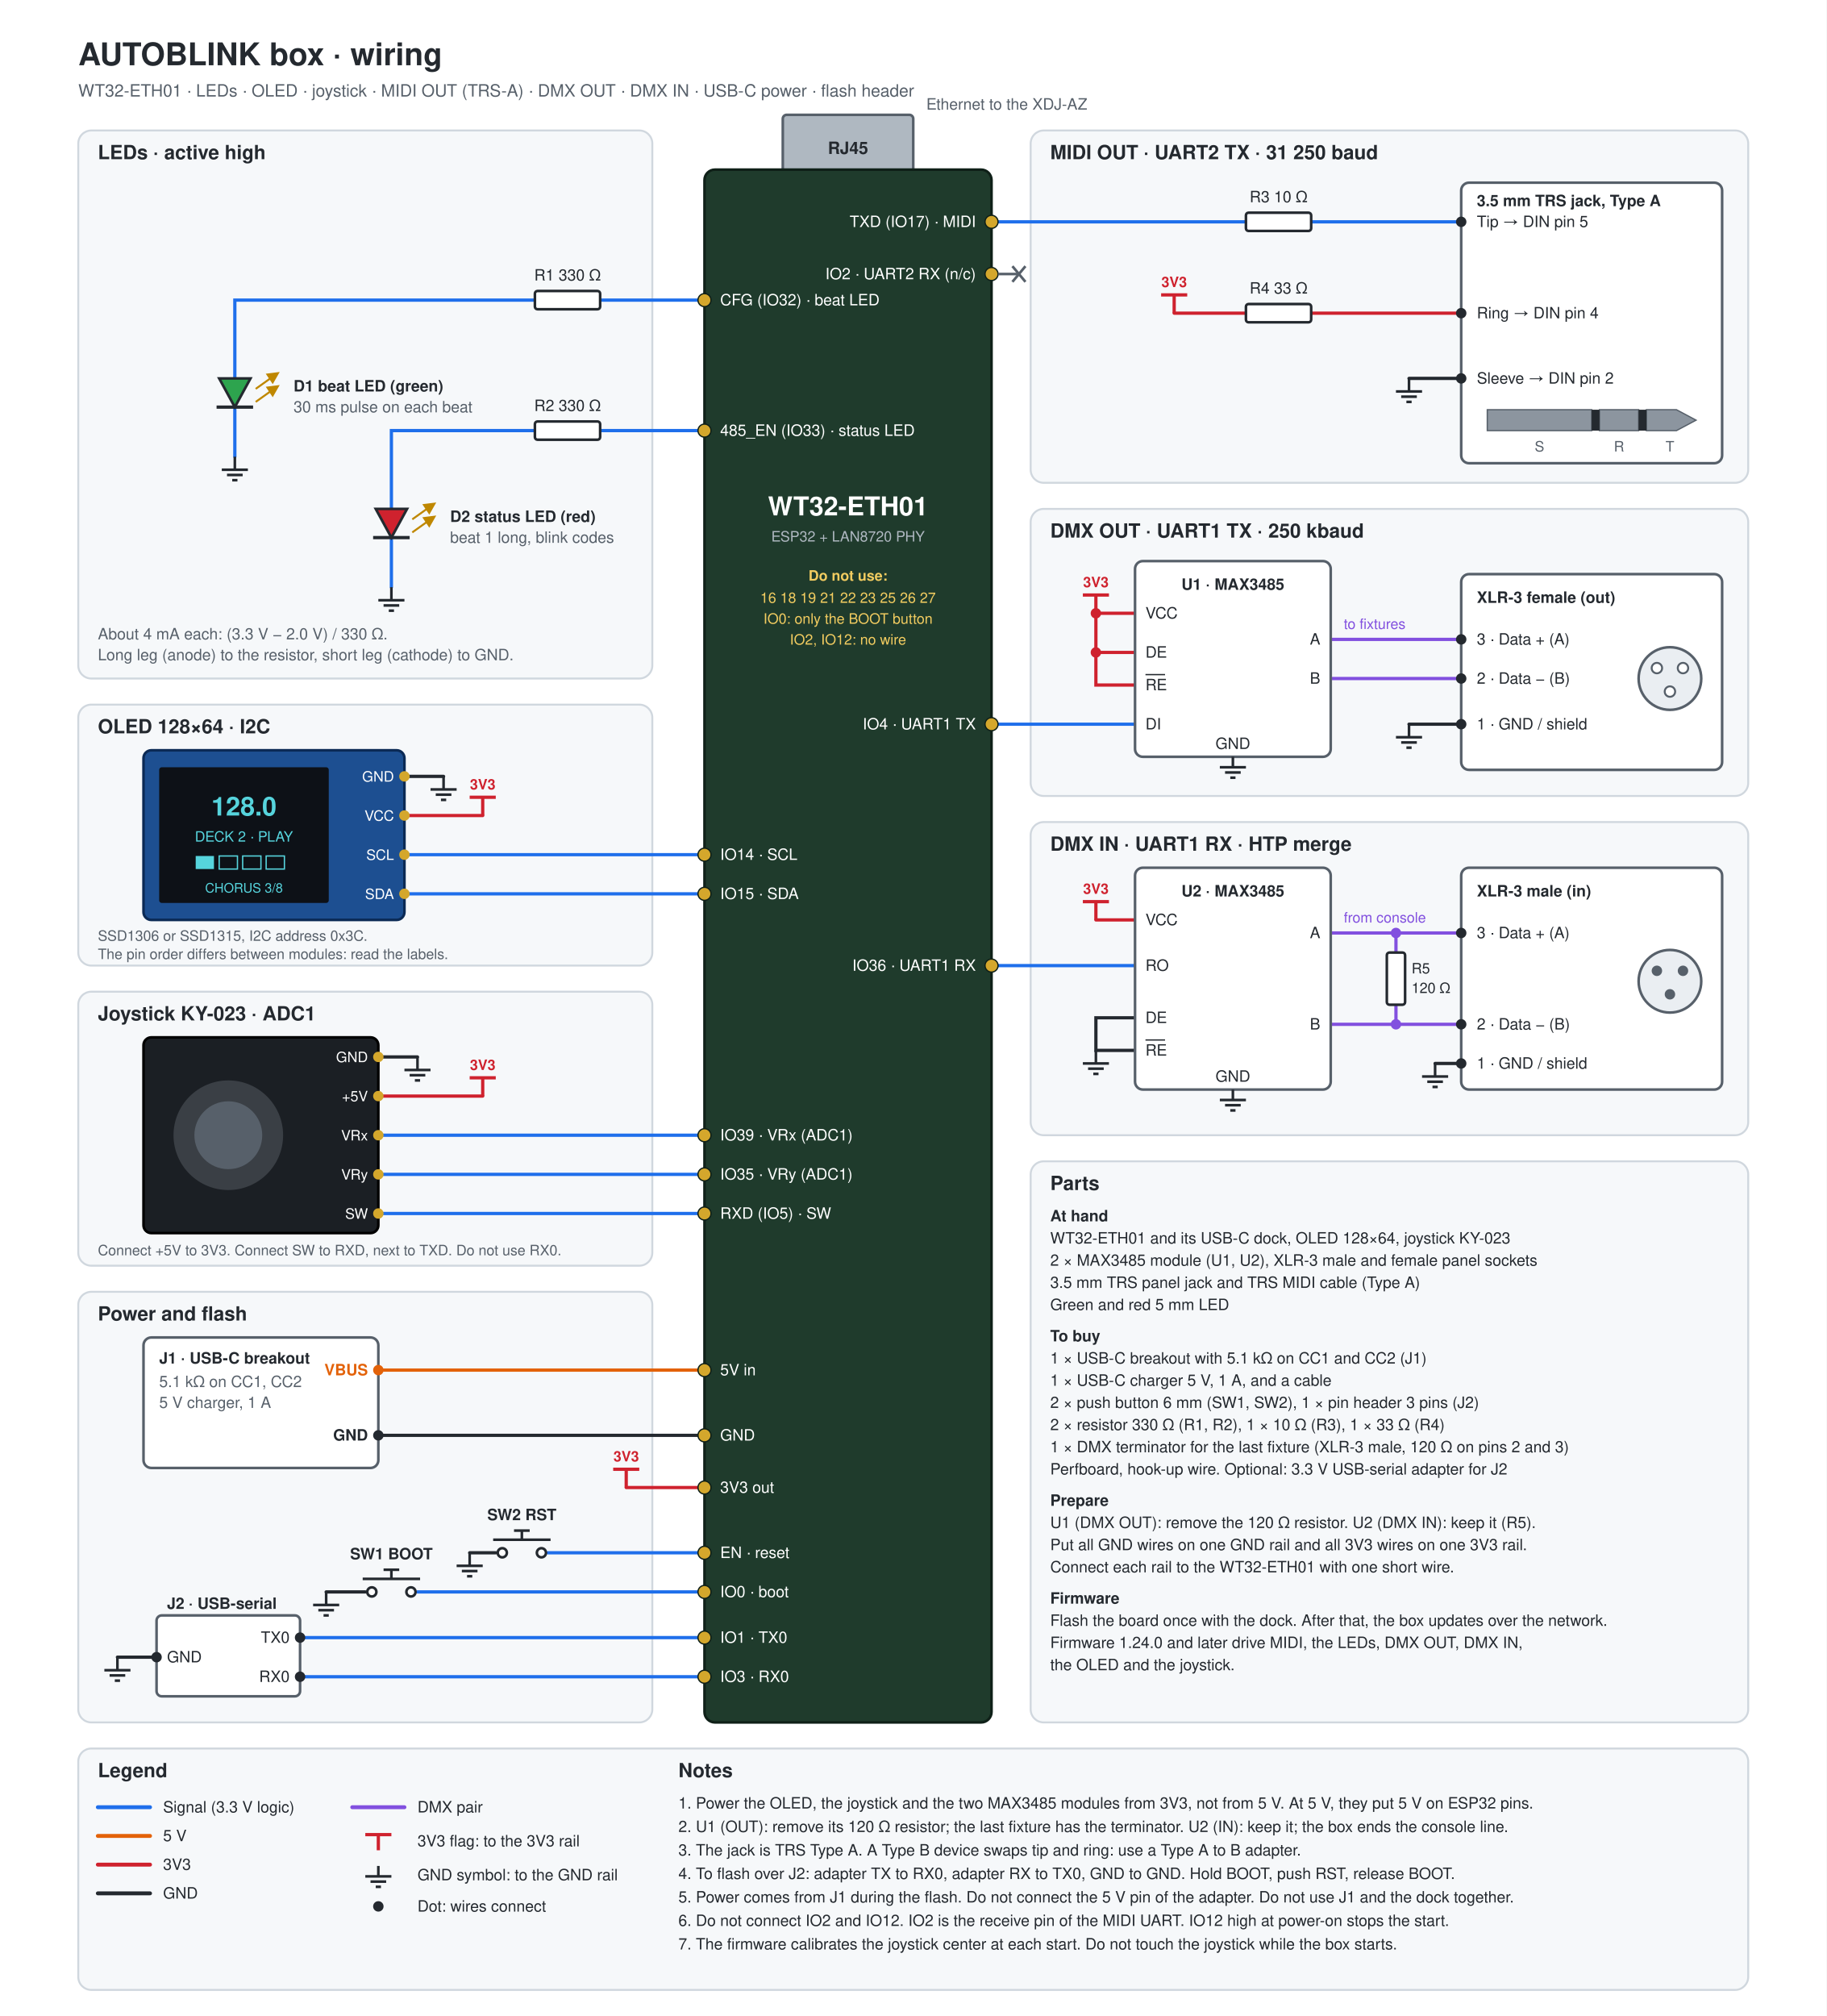
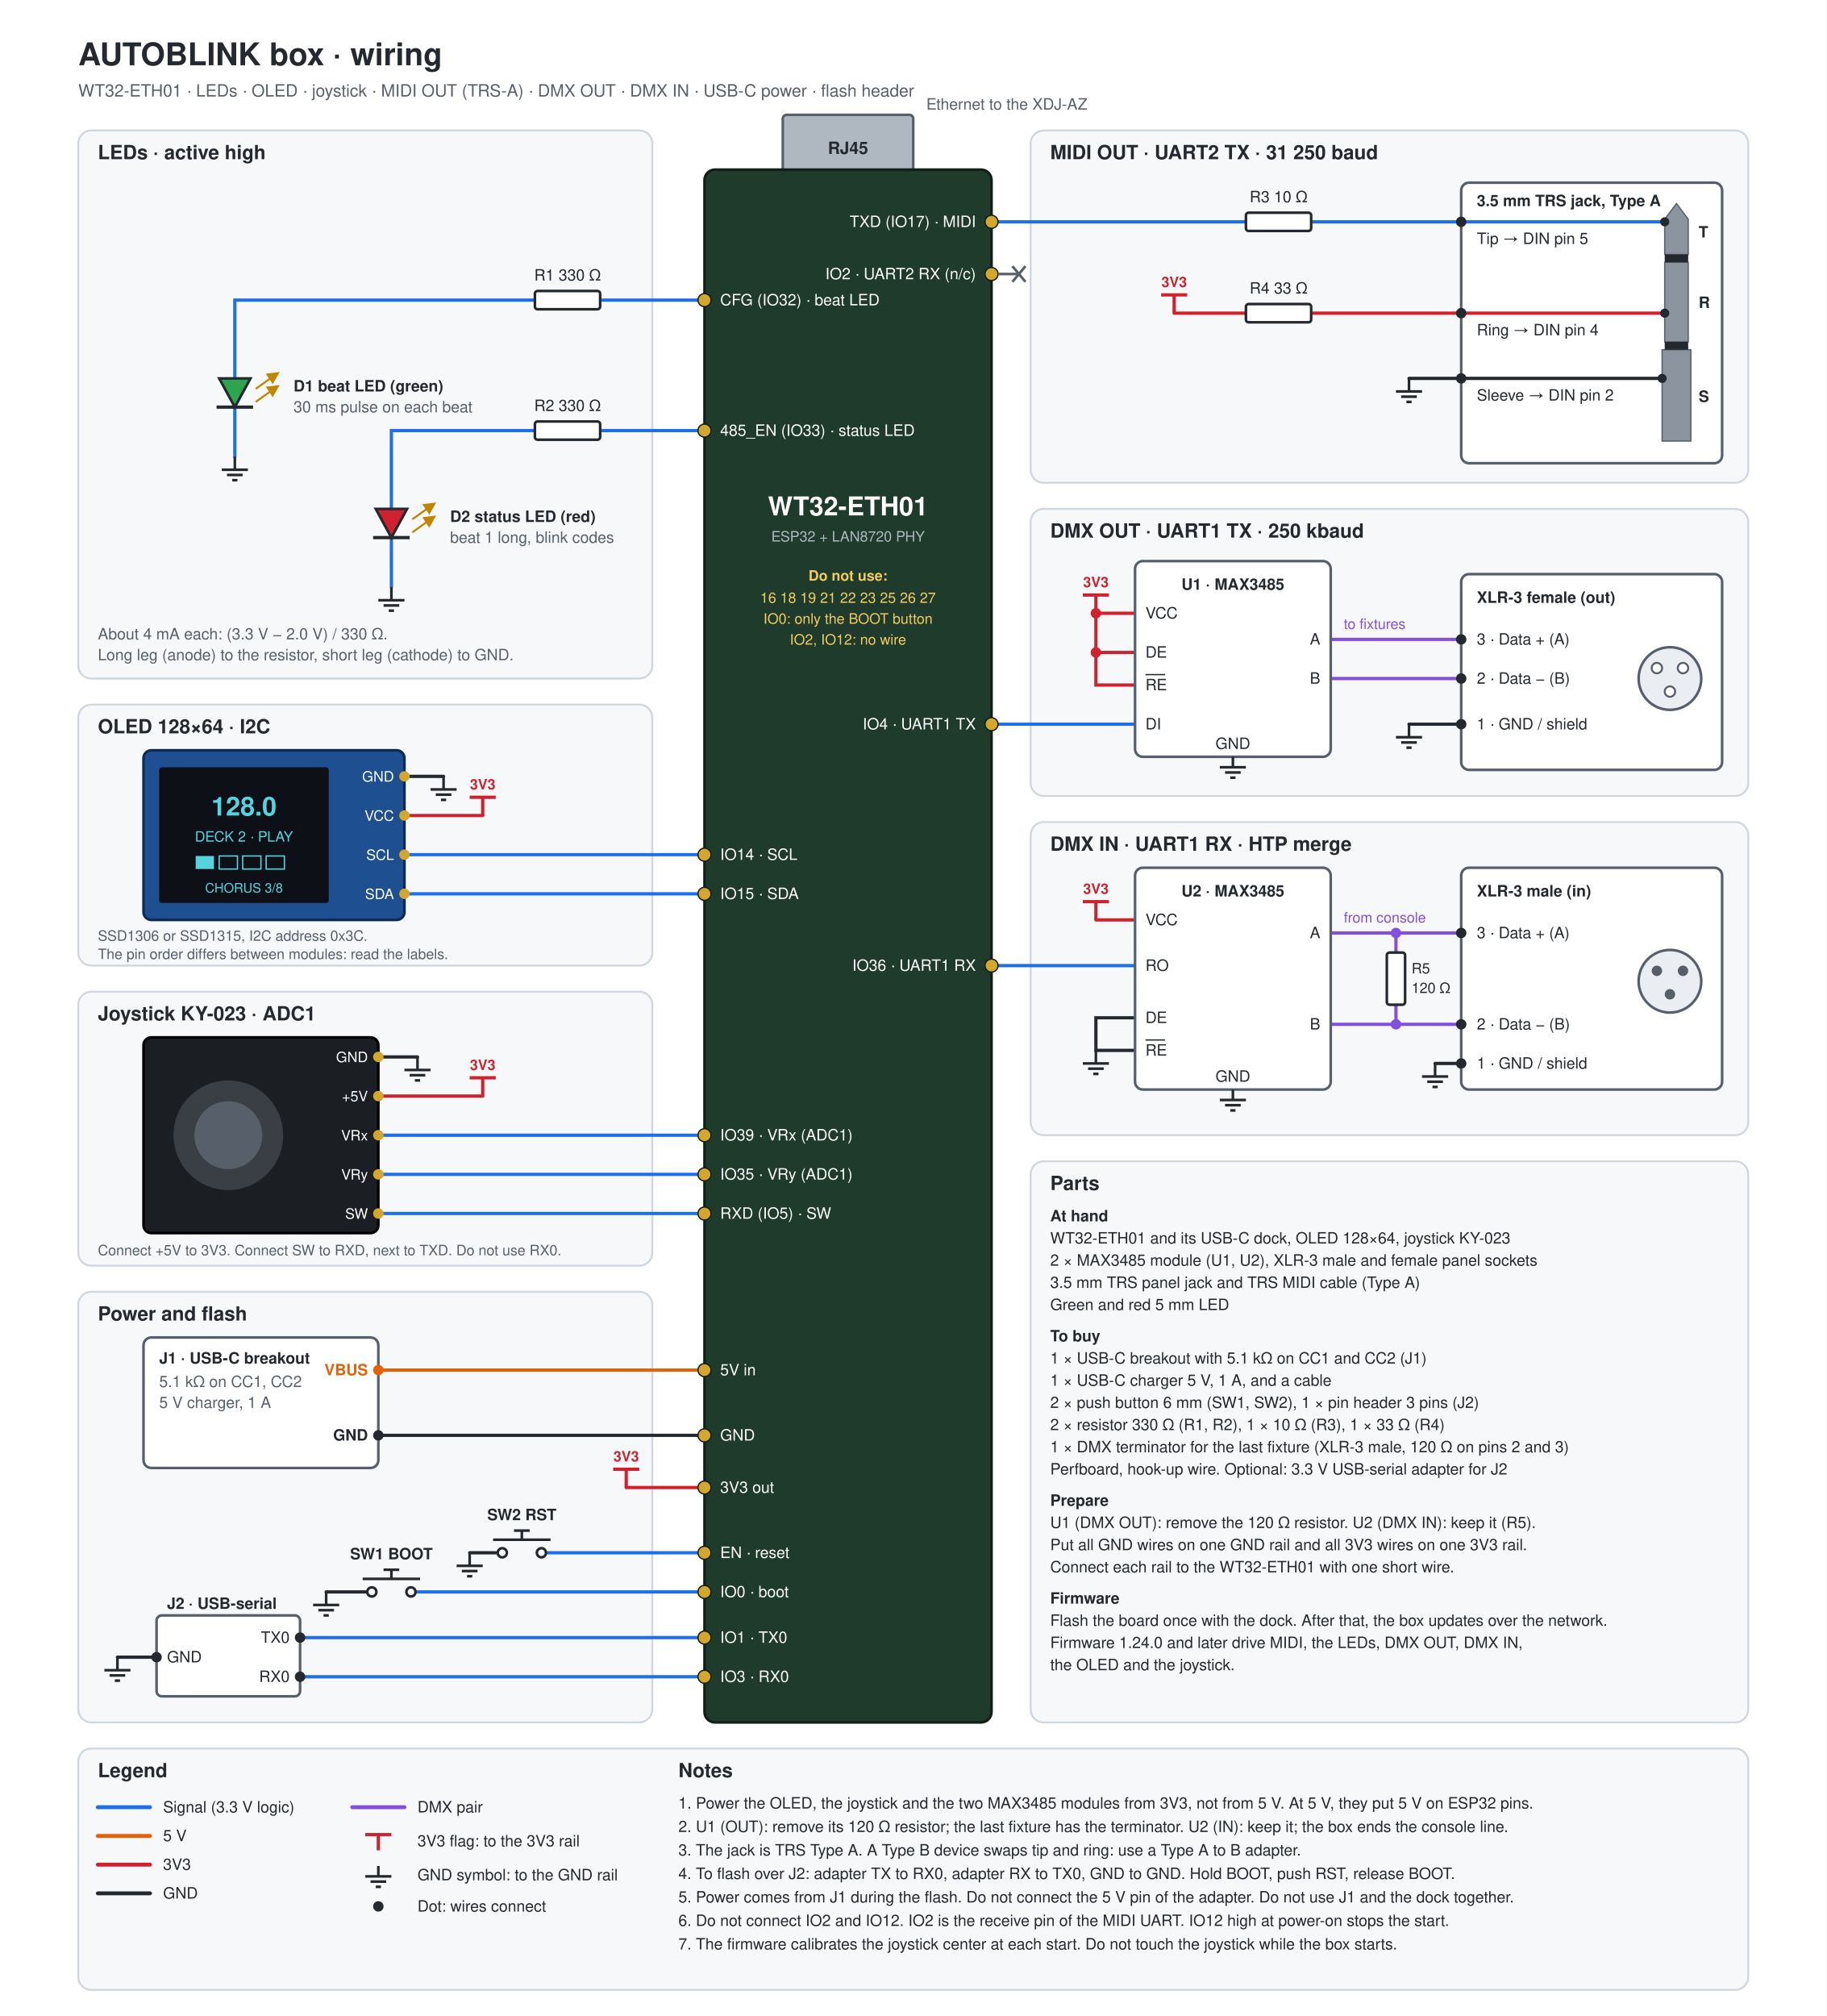
<svg xmlns="http://www.w3.org/2000/svg" width="1400" height="1545" viewBox="0 0 1400 1545" font-family="Helvetica, Arial, sans-serif">
  <rect x="0" y="0" width="1400" height="1545" fill="#ffffff" />
  <text x="60" y="50" font-size="24" font-weight="bold" fill="#24292f">AUTOBLINK box · wiring</text>
  <text x="60" y="74" font-size="13" fill="#57606a">WT32-ETH01 · LEDs · OLED · joystick · MIDI OUT (TRS-A) · DMX OUT · DMX IN · USB-C power · flash header</text>
  <g fill="#f6f8fa" stroke="#d0d7de" stroke-width="1.5">
    <rect x="60" y="100" width="440" height="420" rx="10" />
    <rect x="60" y="540" width="440" height="200" rx="10" />
    <rect x="60" y="760" width="440" height="210" rx="10" />
    <rect x="60" y="990" width="440" height="330" rx="10" />
    <rect x="790" y="100" width="550" height="270" rx="10" />
    <rect x="790" y="390" width="550" height="220" rx="10" />
    <rect x="790" y="630" width="550" height="240" rx="10" />
    <rect x="790" y="890" width="550" height="430" rx="10" />
    <rect x="60" y="1340" width="1280" height="185" rx="10" />
  </g>
  <g font-size="15" font-weight="bold" fill="#24292f">
    <text x="75" y="122">LEDs · active high</text>
    <text x="75" y="562">OLED 128×64 · I2C</text>
    <text x="75" y="782">Joystick KY-023 · ADC1</text>
    <text x="75" y="1012">Power and flash</text>
    <text x="805" y="122">MIDI OUT · UART2 TX · 31 250 baud</text>
    <text x="805" y="412">DMX OUT · UART1 TX · 250 kbaud</text>
    <text x="805" y="652">DMX IN · UART1 RX · HTP merge</text>
    <text x="805" y="912">Parts</text>
    <text x="75" y="1362">Legend</text>
    <text x="520" y="1362">Notes</text>
  </g>
  <g stroke="#1f6feb" stroke-width="2.5" fill="none" stroke-linecap="round">
    <polyline points="540,230 180,230 180,290" />
    <line x1="180" y1="312" x2="180" y2="350" />
    <polyline points="540,330 300,330 300,390" />
    <line x1="300" y1="412" x2="300" y2="450" />
    <line x1="760" y1="170" x2="1120" y2="170" />
    <line x1="760" y1="555" x2="870" y2="555" />
    <line x1="760" y1="740" x2="870" y2="740" />
    <line x1="310" y1="655" x2="540" y2="655" />
    <line x1="310" y1="685" x2="540" y2="685" />
    <line x1="290" y1="870" x2="540" y2="870" />
    <line x1="290" y1="900" x2="540" y2="900" />
    <line x1="290" y1="930" x2="540" y2="930" />
    <line x1="540" y1="1190" x2="420" y2="1190" />
    <line x1="540" y1="1220" x2="320" y2="1220" />
    <line x1="540" y1="1255" x2="230" y2="1255" />
    <line x1="540" y1="1285" x2="230" y2="1285" />
  </g>
  <g stroke="#cf222e" stroke-width="2.5" fill="none" stroke-linecap="round">
    <line x1="900" y1="240" x2="1120" y2="240" />
    <polyline points="870,470 840,470 840,525 870,525" />
    <line x1="840" y1="500" x2="870" y2="500" />
    <line x1="870" y1="705" x2="840" y2="705" />
    <line x1="310" y1="625" x2="370" y2="625" />
    <line x1="290" y1="840" x2="370" y2="840" />
    <line x1="540" y1="1140" x2="480" y2="1140" />
  </g>
  <g stroke="#e36209" stroke-width="2.5" fill="none" stroke-linecap="round">
    <line x1="290" y1="1050" x2="540" y2="1050" />
  </g>
  <g stroke="#24292f" stroke-width="2.5" fill="none" stroke-linecap="round">
    <line x1="290" y1="1100" x2="540" y2="1100" />
    <line x1="1120" y1="290" x2="1080" y2="290" />
    <line x1="1120" y1="555" x2="1080" y2="555" />
    <line x1="1120" y1="815" x2="1100" y2="815" />
    <polyline points="870,780 840,780 840,805 870,805" />
    <line x1="310" y1="595" x2="340" y2="595" />
    <line x1="290" y1="810" x2="320" y2="810" />
    <line x1="380" y1="1190" x2="360" y2="1190" />
    <line x1="280" y1="1220" x2="250" y2="1220" />
    <line x1="120" y1="1270" x2="90" y2="1270" />
  </g>
  <g stroke="#8250df" stroke-width="2.5" fill="none" stroke-linecap="round">
    <line x1="1020" y1="490" x2="1120" y2="490" />
    <line x1="1020" y1="520" x2="1120" y2="520" />
    <line x1="1020" y1="715" x2="1120" y2="715" />
    <line x1="1020" y1="785" x2="1120" y2="785" />
    <line x1="1070" y1="715" x2="1070" y2="785" />
  </g>
  <circle cx="840" cy="500" r="4" fill="#cf222e" />
  <circle cx="840" cy="470" r="4" fill="#cf222e" />
  <circle cx="1070" cy="715" r="4" fill="#8250df" />
  <circle cx="1070" cy="785" r="4" fill="#8250df" />
  <g fill="#ffffff" stroke="#24292f" stroke-width="2">
    <rect x="410" y="223" width="50" height="14" rx="2" />
    <rect x="410" y="323" width="50" height="14" rx="2" />
    <rect x="955" y="163" width="50" height="14" rx="2" />
    <rect x="955" y="233" width="50" height="14" rx="2" />
    <rect x="1063" y="730" width="14" height="40" rx="2" />
  </g>
  <g font-size="12" fill="#24292f" text-anchor="middle">
    <text x="435" y="215">R1 330 Ω</text>
    <text x="435" y="315">R2 330 Ω</text>
    <text x="980" y="155">R3 10 Ω</text>
    <text x="980" y="225">R4 33 Ω</text>
  </g>
  <g font-size="11" fill="#24292f">
    <text x="1082" y="746">R5</text>
    <text x="1082" y="761">120 Ω</text>
  </g>
  <polygon points="168,290 192,290 180,312" fill="#2da44e" stroke="#24292f" stroke-width="2" />
  <line x1="166" y1="312" x2="194" y2="312" stroke="#24292f" stroke-width="2.5" />
  <polygon points="288,390 312,390 300,412" fill="#cf222e" stroke="#24292f" stroke-width="2" />
  <line x1="286" y1="412" x2="314" y2="412" stroke="#24292f" stroke-width="2.5" />
  <g stroke="#bf8700" stroke-width="1.5" fill="#bf8700">
    <line x1="196" y1="298" x2="210" y2="288" />
    <polygon points="213,286 205,287 209,293" />
    <line x1="196" y1="308" x2="210" y2="298" />
    <polygon points="213,296 205,297 209,303" />
    <line x1="316" y1="398" x2="330" y2="388" />
    <polygon points="333,386 325,387 329,393" />
    <line x1="316" y1="408" x2="330" y2="398" />
    <polygon points="333,396 325,397 329,403" />
  </g>
  <g font-size="12" fill="#24292f">
    <text x="225" y="300" font-weight="bold">D1 beat LED (green)</text>
    <text x="225" y="316" fill="#57606a">30 ms pulse on each beat</text>
    <text x="345" y="400" font-weight="bold">D2 status LED (red)</text>
    <text x="345" y="416" fill="#57606a">beat 1 long, blink codes</text>
    <text x="75" y="490" fill="#57606a">About 4 mA each: (3.3 V − 2.0 V) / 330 Ω.</text>
    <text x="75" y="506" fill="#57606a">Long leg (anode) to the resistor, short leg (cathode) to GND.</text>
  </g>
  <rect x="110" y="575" width="200" height="130" rx="6" fill="#1d4f91" stroke="#0b2a55" stroke-width="2" />
  <rect x="122" y="588" width="130" height="104" rx="2" fill="#0d1117" />
  <text x="187" y="625" font-size="20" font-weight="bold" fill="#56d4dd" text-anchor="middle">128.0</text>
  <text x="187" y="645" font-size="11" fill="#56d4dd" text-anchor="middle">DECK 2 · PLAY</text>
  <g fill="#56d4dd">
    <rect x="150" y="656" width="14" height="10" />
    <rect x="168" y="656" width="14" height="10" fill="none" stroke="#56d4dd" />
    <rect x="186" y="656" width="14" height="10" fill="none" stroke="#56d4dd" />
    <rect x="204" y="656" width="14" height="10" fill="none" stroke="#56d4dd" />
  </g>
  <text x="187" y="684" font-size="10" fill="#56d4dd" text-anchor="middle">CHORUS 3/8</text>
  <g font-size="11" fill="#ffffff" text-anchor="end">
    <text x="302" y="599">GND</text>
    <text x="302" y="629">VCC</text>
    <text x="302" y="659">SCL</text>
    <text x="302" y="689">SDA</text>
  </g>
  <g fill="#d4a72c">
    <circle cx="310" cy="595" r="4" />
    <circle cx="310" cy="625" r="4" />
    <circle cx="310" cy="655" r="4" />
    <circle cx="310" cy="685" r="4" />
  </g>
  <text x="75" y="721" font-size="11" fill="#57606a">SSD1306 or SSD1315, I2C address 0x3C.</text>
  <text x="75" y="735" font-size="11" fill="#57606a">The pin order differs between modules: read the labels.</text>
  <rect x="110" y="795" width="180" height="150" rx="6" fill="#1b1f24" stroke="#000000" stroke-width="2" />
  <circle cx="175" cy="870" r="42" fill="#3a3f45" />
  <circle cx="175" cy="870" r="26" fill="#57606a" />
  <g font-size="11" fill="#ffffff" text-anchor="end">
    <text x="282" y="814">GND</text>
    <text x="282" y="844">+5V</text>
    <text x="282" y="874">VRx</text>
    <text x="282" y="904">VRy</text>
    <text x="282" y="934">SW</text>
  </g>
  <g fill="#d4a72c">
    <circle cx="290" cy="810" r="4" />
    <circle cx="290" cy="840" r="4" />
    <circle cx="290" cy="870" r="4" />
    <circle cx="290" cy="900" r="4" />
    <circle cx="290" cy="930" r="4" />
  </g>
  <text x="75" y="962" font-size="11" fill="#57606a">Connect +5V to 3V3. Connect SW to RXD, next to TXD. Do not use RX0.</text>
  <rect x="110" y="1025" width="180" height="100" rx="6" fill="#ffffff" stroke="#57606a" stroke-width="2" />
  <g font-size="12" fill="#24292f">
    <text x="122" y="1045" font-weight="bold">J1 · USB-C breakout</text>
    <text x="122" y="1063" fill="#57606a">5.1 kΩ on CC1, CC2</text>
    <text x="122" y="1079" fill="#57606a">5 V charger, 1 A</text>
    <text x="282" y="1054" text-anchor="end" fill="#e36209" font-weight="bold">VBUS</text>
    <text x="282" y="1104" text-anchor="end" font-weight="bold">GND</text>
  </g>
  <circle cx="290" cy="1050" r="4" fill="#e36209" />
  <circle cx="290" cy="1100" r="4" fill="#24292f" />
  <g stroke="#24292f" stroke-width="2" fill="#ffffff">
    <circle cx="415" cy="1190" r="3.5" />
    <circle cx="385" cy="1190" r="3.5" />
    <circle cx="315" cy="1220" r="3.5" />
    <circle cx="285" cy="1220" r="3.5" />
  </g>
  <g stroke="#24292f" stroke-width="2" fill="none">
    <path d="M378 1180 h44 M400 1180 v-7 M394 1173 h12" />
    <path d="M278 1210 h44 M300 1210 v-7 M294 1203 h12" />
  </g>
  <g font-size="12" fill="#24292f" text-anchor="middle">
    <text x="400" y="1165" font-weight="bold">SW2 RST</text>
    <text x="300" y="1195" font-weight="bold">SW1 BOOT</text>
  </g>
  <rect x="120" y="1238" width="110" height="62" rx="4" fill="#ffffff" stroke="#57606a" stroke-width="2" />
  <g font-size="12" fill="#24292f">
    <text x="128" y="1233" font-weight="bold">J2 · USB-serial</text>
    <text x="222" y="1259" text-anchor="end">TX0</text>
    <text x="222" y="1289" text-anchor="end">RX0</text>
    <text x="128" y="1274">GND</text>
  </g>
  <g fill="#24292f">
    <circle cx="230" cy="1255" r="4" />
    <circle cx="230" cy="1285" r="4" />
    <circle cx="120" cy="1270" r="4" />
  </g>
  <rect x="600" y="88" width="100" height="50" rx="3" fill="#afb8c1" stroke="#57606a" stroke-width="2" />
  <text x="650" y="118" font-size="13" font-weight="bold" fill="#24292f" text-anchor="middle">RJ45</text>
  <text x="710" y="84" font-size="12" fill="#57606a">Ethernet to the XDJ-AZ</text>
  <rect x="540" y="130" width="220" height="1190" rx="8" fill="#1f3b2c" stroke="#0f2018" stroke-width="2" />
  <g font-size="12" fill="#ffffff">
    <text x="552" y="234">CFG (IO32) · beat LED</text>
    <text x="552" y="334">485_EN (IO33) · status LED</text>
    <text x="552" y="659">IO14 · SCL</text>
    <text x="552" y="689">IO15 · SDA</text>
    <text x="552" y="874">IO39 · VRx (ADC1)</text>
    <text x="552" y="904">IO35 · VRy (ADC1)</text>
    <text x="552" y="934">RXD (IO5) · SW</text>
    <text x="552" y="1054">5V in</text>
    <text x="552" y="1104">GND</text>
    <text x="552" y="1144">3V3 out</text>
    <text x="552" y="1194">EN · reset</text>
    <text x="552" y="1224">IO0 · boot</text>
    <text x="552" y="1259">IO1 · TX0</text>
    <text x="552" y="1289">IO3 · RX0</text>
  </g>
  <g font-size="12" fill="#ffffff" text-anchor="end">
    <text x="748" y="174">TXD (IO17) · MIDI</text>
    <text x="748" y="214">IO2 · UART2 RX (n/c)</text>
    <text x="748" y="559">IO4 · UART1 TX</text>
    <text x="748" y="744">IO36 · UART1 RX</text>
  </g>
  <g text-anchor="middle" fill="#ffffff">
    <text x="650" y="395" font-size="20" font-weight="bold">WT32-ETH01</text>
    <text x="650" y="415" font-size="11" fill="#afb8c1">ESP32 + LAN8720 PHY</text>
    <text x="650" y="445" font-size="11" font-weight="bold" fill="#f2cc60">Do not use:</text>
    <text x="650" y="462" font-size="11" fill="#f2cc60">16 18 19 21 22 23 25 26 27</text>
    <text x="650" y="478" font-size="11" fill="#f2cc60">IO0: only the BOOT button</text>
    <text x="650" y="494" font-size="11" fill="#f2cc60">IO2, IO12: no wire</text>
  </g>
  <g fill="#d4a72c" stroke="#0f2018" stroke-width="1">
    <circle cx="540" cy="230" r="5" />
    <circle cx="540" cy="330" r="5" />
    <circle cx="540" cy="655" r="5" />
    <circle cx="540" cy="685" r="5" />
    <circle cx="540" cy="870" r="5" />
    <circle cx="540" cy="900" r="5" />
    <circle cx="540" cy="930" r="5" />
    <circle cx="540" cy="1050" r="5" />
    <circle cx="540" cy="1100" r="5" />
    <circle cx="540" cy="1140" r="5" />
    <circle cx="540" cy="1190" r="5" />
    <circle cx="540" cy="1220" r="5" />
    <circle cx="540" cy="1255" r="5" />
    <circle cx="540" cy="1285" r="5" />
    <circle cx="760" cy="170" r="5" />
    <circle cx="760" cy="210" r="5" />
    <circle cx="760" cy="555" r="5" />
    <circle cx="760" cy="740" r="5" />
  </g>
  <g stroke="#57606a" stroke-width="2">
    <line x1="765" y1="210" x2="780" y2="210" />
    <line x1="776" y1="204" x2="786" y2="216" />
    <line x1="786" y1="204" x2="776" y2="216" />
  </g>
  <rect x="1120" y="140" width="200" height="215" rx="6" fill="#ffffff" stroke="#57606a" stroke-width="2" />
  <g font-size="12" fill="#24292f">
    <text x="1132" y="158" font-weight="bold">3.5 mm TRS jack, Type A</text>
-     <text x="1132" y="174">Tip → DIN pin 5</text>
-     <text x="1132" y="244">Ring → DIN pin 4</text>
-     <text x="1132" y="294">Sleeve → DIN pin 2</text>
+     <text x="1132" y="187">Tip → DIN pin 5</text>
+     <text x="1132" y="257">Ring → DIN pin 4</text>
+     <text x="1132" y="307">Sleeve → DIN pin 2</text>
+   </g>
+   <g stroke-width="2.5" fill="none" stroke-linecap="round">
+     <line x1="1120" y1="170" x2="1276" y2="170" stroke="#1f6feb" />
+     <line x1="1120" y1="240" x2="1276" y2="240" stroke="#cf222e" />
+     <line x1="1120" y1="290" x2="1274" y2="290" stroke="#24292f" />
  </g>
  <g fill="#8c959f" stroke="#57606a" stroke-width="1">
-     <rect x="1140" y="314" width="80" height="16" />
-     <rect x="1226" y="314" width="30" height="16" />
-     <path d="M1262 314 L1285 314 L1300 322 L1285 330 L1262 330 Z" />
+     <polygon points="1285,156 1294,168 1294,195 1276,195 1276,168" />
+     <rect x="1276" y="201" width="18" height="61" />
+     <rect x="1274" y="268" width="22" height="70" />
  </g>
  <g fill="#24292f">
-     <rect x="1220" y="314" width="6" height="16" />
-     <rect x="1256" y="314" width="6" height="16" />
-   </g>
-   <g font-size="11" fill="#57606a" text-anchor="middle">
-     <text x="1180" y="346">S</text>
-     <text x="1241" y="346">R</text>
-     <text x="1280" y="346">T</text>
+     <rect x="1276" y="195" width="18" height="6" />
+     <rect x="1276" y="262" width="18" height="6" />
+     <circle cx="1276" cy="170" r="3.5" />
+     <circle cx="1276" cy="240" r="3.5" />
+     <circle cx="1274" cy="290" r="3.5" />
+   </g>
+   <g font-size="12" font-weight="bold" fill="#24292f">
+     <text x="1302" y="182">T</text>
+     <text x="1302" y="236">R</text>
+     <text x="1302" y="308">S</text>
  </g>
  <g fill="#24292f">
    <circle cx="1120" cy="170" r="4" />
    <circle cx="1120" cy="240" r="4" />
    <circle cx="1120" cy="290" r="4" />
  </g>
  <rect x="870" y="430" width="150" height="150" rx="6" fill="#ffffff" stroke="#57606a" stroke-width="2" />
  <g font-size="12" fill="#24292f">
    <text x="945" y="452" text-anchor="middle" font-weight="bold">U1 · MAX3485</text>
    <text x="878" y="474">VCC</text>
    <text x="878" y="504">DE</text>
    <text x="878" y="529">RE</text>
    <text x="878" y="559">DI</text>
    <text x="1012" y="494" text-anchor="end">A</text>
    <text x="1012" y="524" text-anchor="end">B</text>
    <text x="945" y="574" text-anchor="middle">GND</text>
  </g>
  <line x1="878" y1="517" x2="893" y2="517" stroke="#24292f" stroke-width="1" />
  <rect x="1120" y="440" width="200" height="150" rx="6" fill="#ffffff" stroke="#57606a" stroke-width="2" />
  <g font-size="12" fill="#24292f">
    <text x="1132" y="462" font-weight="bold">XLR-3 female (out)</text>
    <text x="1132" y="494">3 · Data + (A)</text>
    <text x="1132" y="524">2 · Data − (B)</text>
    <text x="1132" y="559">1 · GND / shield</text>
  </g>
  <circle cx="1280" cy="520" r="24" fill="#eaeef2" stroke="#57606a" stroke-width="2" />
  <g fill="#ffffff" stroke="#57606a" stroke-width="1.5">
    <circle cx="1270" cy="512" r="4" />
    <circle cx="1290" cy="512" r="4" />
    <circle cx="1280" cy="530" r="4" />
  </g>
  <g fill="#24292f">
    <circle cx="1120" cy="490" r="4" />
    <circle cx="1120" cy="520" r="4" />
    <circle cx="1120" cy="555" r="4" />
  </g>
  <text x="1030" y="482" font-size="11" fill="#8250df">to fixtures</text>
  <rect x="870" y="665" width="150" height="170" rx="6" fill="#ffffff" stroke="#57606a" stroke-width="2" />
  <g font-size="12" fill="#24292f">
    <text x="945" y="687" text-anchor="middle" font-weight="bold">U2 · MAX3485</text>
    <text x="878" y="709">VCC</text>
    <text x="878" y="744">RO</text>
    <text x="878" y="784">DE</text>
    <text x="878" y="809">RE</text>
    <text x="1012" y="719" text-anchor="end">A</text>
    <text x="1012" y="789" text-anchor="end">B</text>
    <text x="945" y="829" text-anchor="middle">GND</text>
  </g>
  <line x1="878" y1="797" x2="893" y2="797" stroke="#24292f" stroke-width="1" />
  <rect x="1120" y="665" width="200" height="170" rx="6" fill="#ffffff" stroke="#57606a" stroke-width="2" />
  <g font-size="12" fill="#24292f">
    <text x="1132" y="687" font-weight="bold">XLR-3 male (in)</text>
    <text x="1132" y="719">3 · Data + (A)</text>
    <text x="1132" y="789">2 · Data − (B)</text>
    <text x="1132" y="819">1 · GND / shield</text>
  </g>
  <circle cx="1280" cy="752" r="24" fill="#eaeef2" stroke="#57606a" stroke-width="2" />
  <g fill="#57606a">
    <circle cx="1270" cy="744" r="4" />
    <circle cx="1290" cy="744" r="4" />
    <circle cx="1280" cy="762" r="4" />
  </g>
  <g fill="#24292f">
    <circle cx="1120" cy="715" r="4" />
    <circle cx="1120" cy="785" r="4" />
    <circle cx="1120" cy="815" r="4" />
  </g>
  <text x="1030" y="707" font-size="11" fill="#8250df">from console</text>
  <g font-size="12" fill="#24292f">
    <text x="805" y="936" font-weight="bold">At hand</text>
    <text x="805" y="953">WT32-ETH01 and its USB-C dock, OLED 128×64, joystick KY-023</text>
    <text x="805" y="970">2 × MAX3485 module (U1, U2), XLR-3 male and female panel sockets</text>
    <text x="805" y="987">3.5 mm TRS panel jack and TRS MIDI cable (Type A)</text>
    <text x="805" y="1004">Green and red 5 mm LED</text>
    <text x="805" y="1028" font-weight="bold">To buy</text>
    <text x="805" y="1045">1 × USB-C breakout with 5.1 kΩ on CC1 and CC2 (J1)</text>
    <text x="805" y="1062">1 × USB-C charger 5 V, 1 A, and a cable</text>
    <text x="805" y="1079">2 × push button 6 mm (SW1, SW2), 1 × pin header 3 pins (J2)</text>
    <text x="805" y="1096">2 × resistor 330 Ω (R1, R2), 1 × 10 Ω (R3), 1 × 33 Ω (R4)</text>
    <text x="805" y="1113">1 × DMX terminator for the last fixture (XLR-3 male, 120 Ω on pins 2 and 3)</text>
    <text x="805" y="1130">Perfboard, hook-up wire. Optional: 3.3 V USB-serial adapter for J2</text>
    <text x="805" y="1154" font-weight="bold">Prepare</text>
    <text x="805" y="1171">U1 (DMX OUT): remove the 120 Ω resistor. U2 (DMX IN): keep it (R5).</text>
    <text x="805" y="1188">Put all GND wires on one GND rail and all 3V3 wires on one 3V3 rail.</text>
    <text x="805" y="1205">Connect each rail to the WT32-ETH01 with one short wire.</text>
    <text x="805" y="1229" font-weight="bold">Firmware</text>
    <text x="805" y="1246">Flash the board once with the dock. After that, the box updates over the network.</text>
    <text x="805" y="1263">Firmware 1.24.0 and later drive MIDI, the LEDs, DMX OUT, DMX IN,</text>
    <text x="805" y="1280">the OLED and the joystick.</text>
  </g>
  <g stroke="#24292f" stroke-width="2" fill="none">
    <path d="M180 350 v10 M170 360 h20 M174 364 h12 M178 368 h4" />
    <path d="M300 450 v10 M290 460 h20 M294 464 h12 M298 468 h4" />
    <path d="M1080 290 v10 M1070 300 h20 M1074 304 h12 M1078 308 h4" />
    <path d="M945 580 v8 M935 588 h20 M939 592 h12 M943 596 h4" />
    <path d="M1080 555 v10 M1070 565 h20 M1074 569 h12 M1078 573 h4" />
    <path d="M840 805 v10 M830 815 h20 M834 819 h12 M838 823 h4" />
    <path d="M945 835 v8 M935 843 h20 M939 847 h12 M943 851 h4" />
    <path d="M1100 815 v10 M1090 825 h20 M1094 829 h12 M1098 833 h4" />
    <path d="M340 595 v10 M330 605 h20 M334 609 h12 M338 613 h4" />
    <path d="M320 810 v10 M310 820 h20 M314 824 h12 M318 828 h4" />
    <path d="M360 1190 v10 M350 1200 h20 M354 1204 h12 M358 1208 h4" />
    <path d="M250 1220 v10 M240 1230 h20 M244 1234 h12 M248 1238 h4" />
    <path d="M90 1270 v10 M80 1280 h20 M84 1284 h12 M88 1288 h4" />
  </g>
  <g stroke="#cf222e" stroke-width="2.5" fill="none">
    <path d="M900 240 v-14 M890 226 h20" />
    <path d="M840 470 v-14 M830 456 h20" />
    <path d="M840 705 v-14 M830 691 h20" />
    <path d="M370 625 v-14 M360 611 h20" />
    <path d="M370 840 v-14 M360 826 h20" />
    <path d="M480 1140 v-14 M470 1126 h20" />
  </g>
  <g font-size="11" font-weight="bold" fill="#cf222e" text-anchor="middle">
    <text x="900" y="220">3V3</text>
    <text x="840" y="450">3V3</text>
    <text x="840" y="685">3V3</text>
    <text x="370" y="605">3V3</text>
    <text x="370" y="820">3V3</text>
    <text x="480" y="1120">3V3</text>
  </g>
  <g stroke-width="3" stroke-linecap="round">
    <line x1="75" y1="1385" x2="115" y2="1385" stroke="#1f6feb" />
    <line x1="75" y1="1407" x2="115" y2="1407" stroke="#e36209" />
    <line x1="75" y1="1429" x2="115" y2="1429" stroke="#cf222e" />
    <line x1="75" y1="1451" x2="115" y2="1451" stroke="#24292f" />
    <line x1="270" y1="1385" x2="310" y2="1385" stroke="#8250df" />
  </g>
  <g font-size="12" fill="#24292f">
    <text x="125" y="1389">Signal (3.3 V logic)</text>
    <text x="125" y="1411">5 V</text>
    <text x="125" y="1433">3V3</text>
    <text x="125" y="1455">GND</text>
    <text x="320" y="1389">DMX pair</text>
    <text x="320" y="1415">3V3 flag: to the 3V3 rail</text>
    <text x="320" y="1441">GND symbol: to the GND rail</text>
    <text x="320" y="1465">Dot: wires connect</text>
  </g>
  <path d="M290 1418 v-12 M280 1406 h20" stroke="#cf222e" stroke-width="2.5" fill="none" />
  <path d="M290 1430 v8 M280 1438 h20 M284 1442 h12 M288 1446 h4" stroke="#24292f" stroke-width="2" fill="none" />
  <circle cx="290" cy="1461" r="4" fill="#24292f" />
  <g font-size="12" fill="#24292f">
    <text x="520" y="1386">1. Power the OLED, the joystick and the two MAX3485 modules from 3V3, not from 5 V. At 5 V, they put 5 V on ESP32 pins.</text>
    <text x="520" y="1404">2. U1 (OUT): remove its 120 Ω resistor; the last fixture has the terminator. U2 (IN): keep it; the box ends the console line.</text>
    <text x="520" y="1422">3. The jack is TRS Type A. A Type B device swaps tip and ring: use a Type A to B adapter.</text>
    <text x="520" y="1440">4. To flash over J2: adapter TX to RX0, adapter RX to TX0, GND to GND. Hold BOOT, push RST, release BOOT.</text>
    <text x="520" y="1458">5. Power comes from J1 during the flash. Do not connect the 5 V pin of the adapter. Do not use J1 and the dock together.</text>
    <text x="520" y="1476">6. Do not connect IO2 and IO12. IO2 is the receive pin of the MIDI UART. IO12 high at power-on stops the start.</text>
    <text x="520" y="1494">7. The firmware calibrates the joystick center at each start. Do not touch the joystick while the box starts.</text>
  </g>
</svg>
